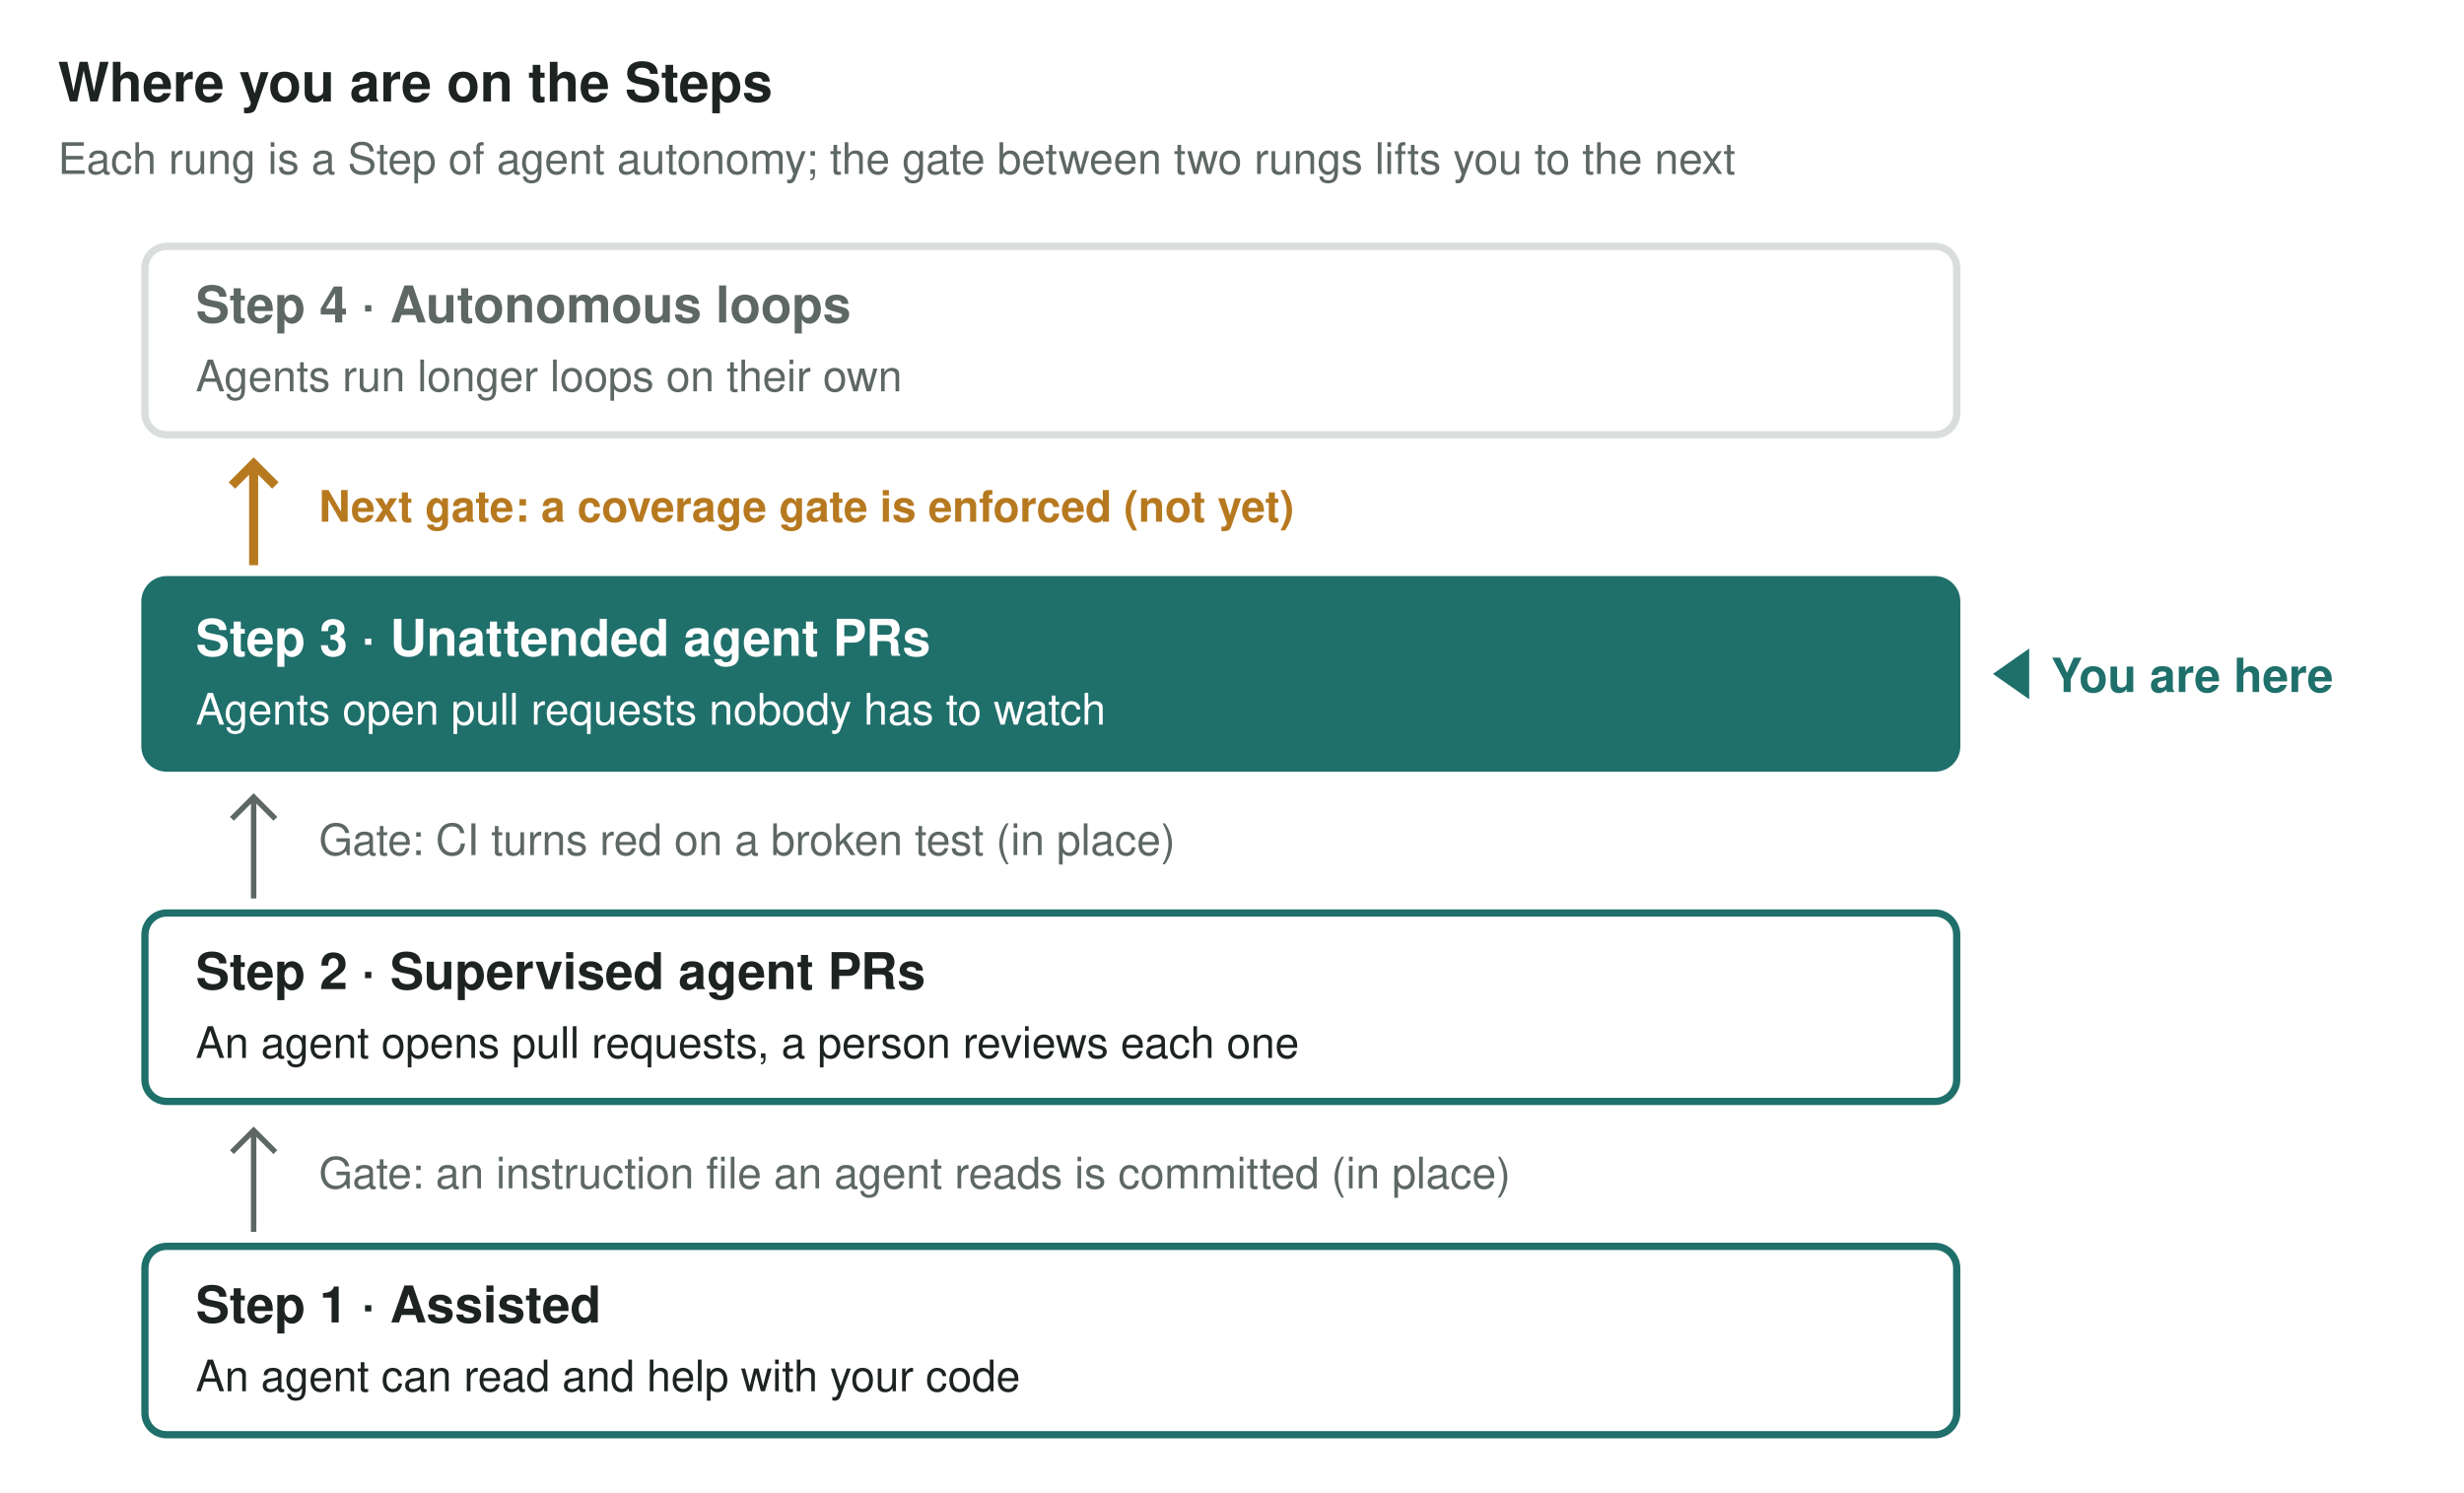
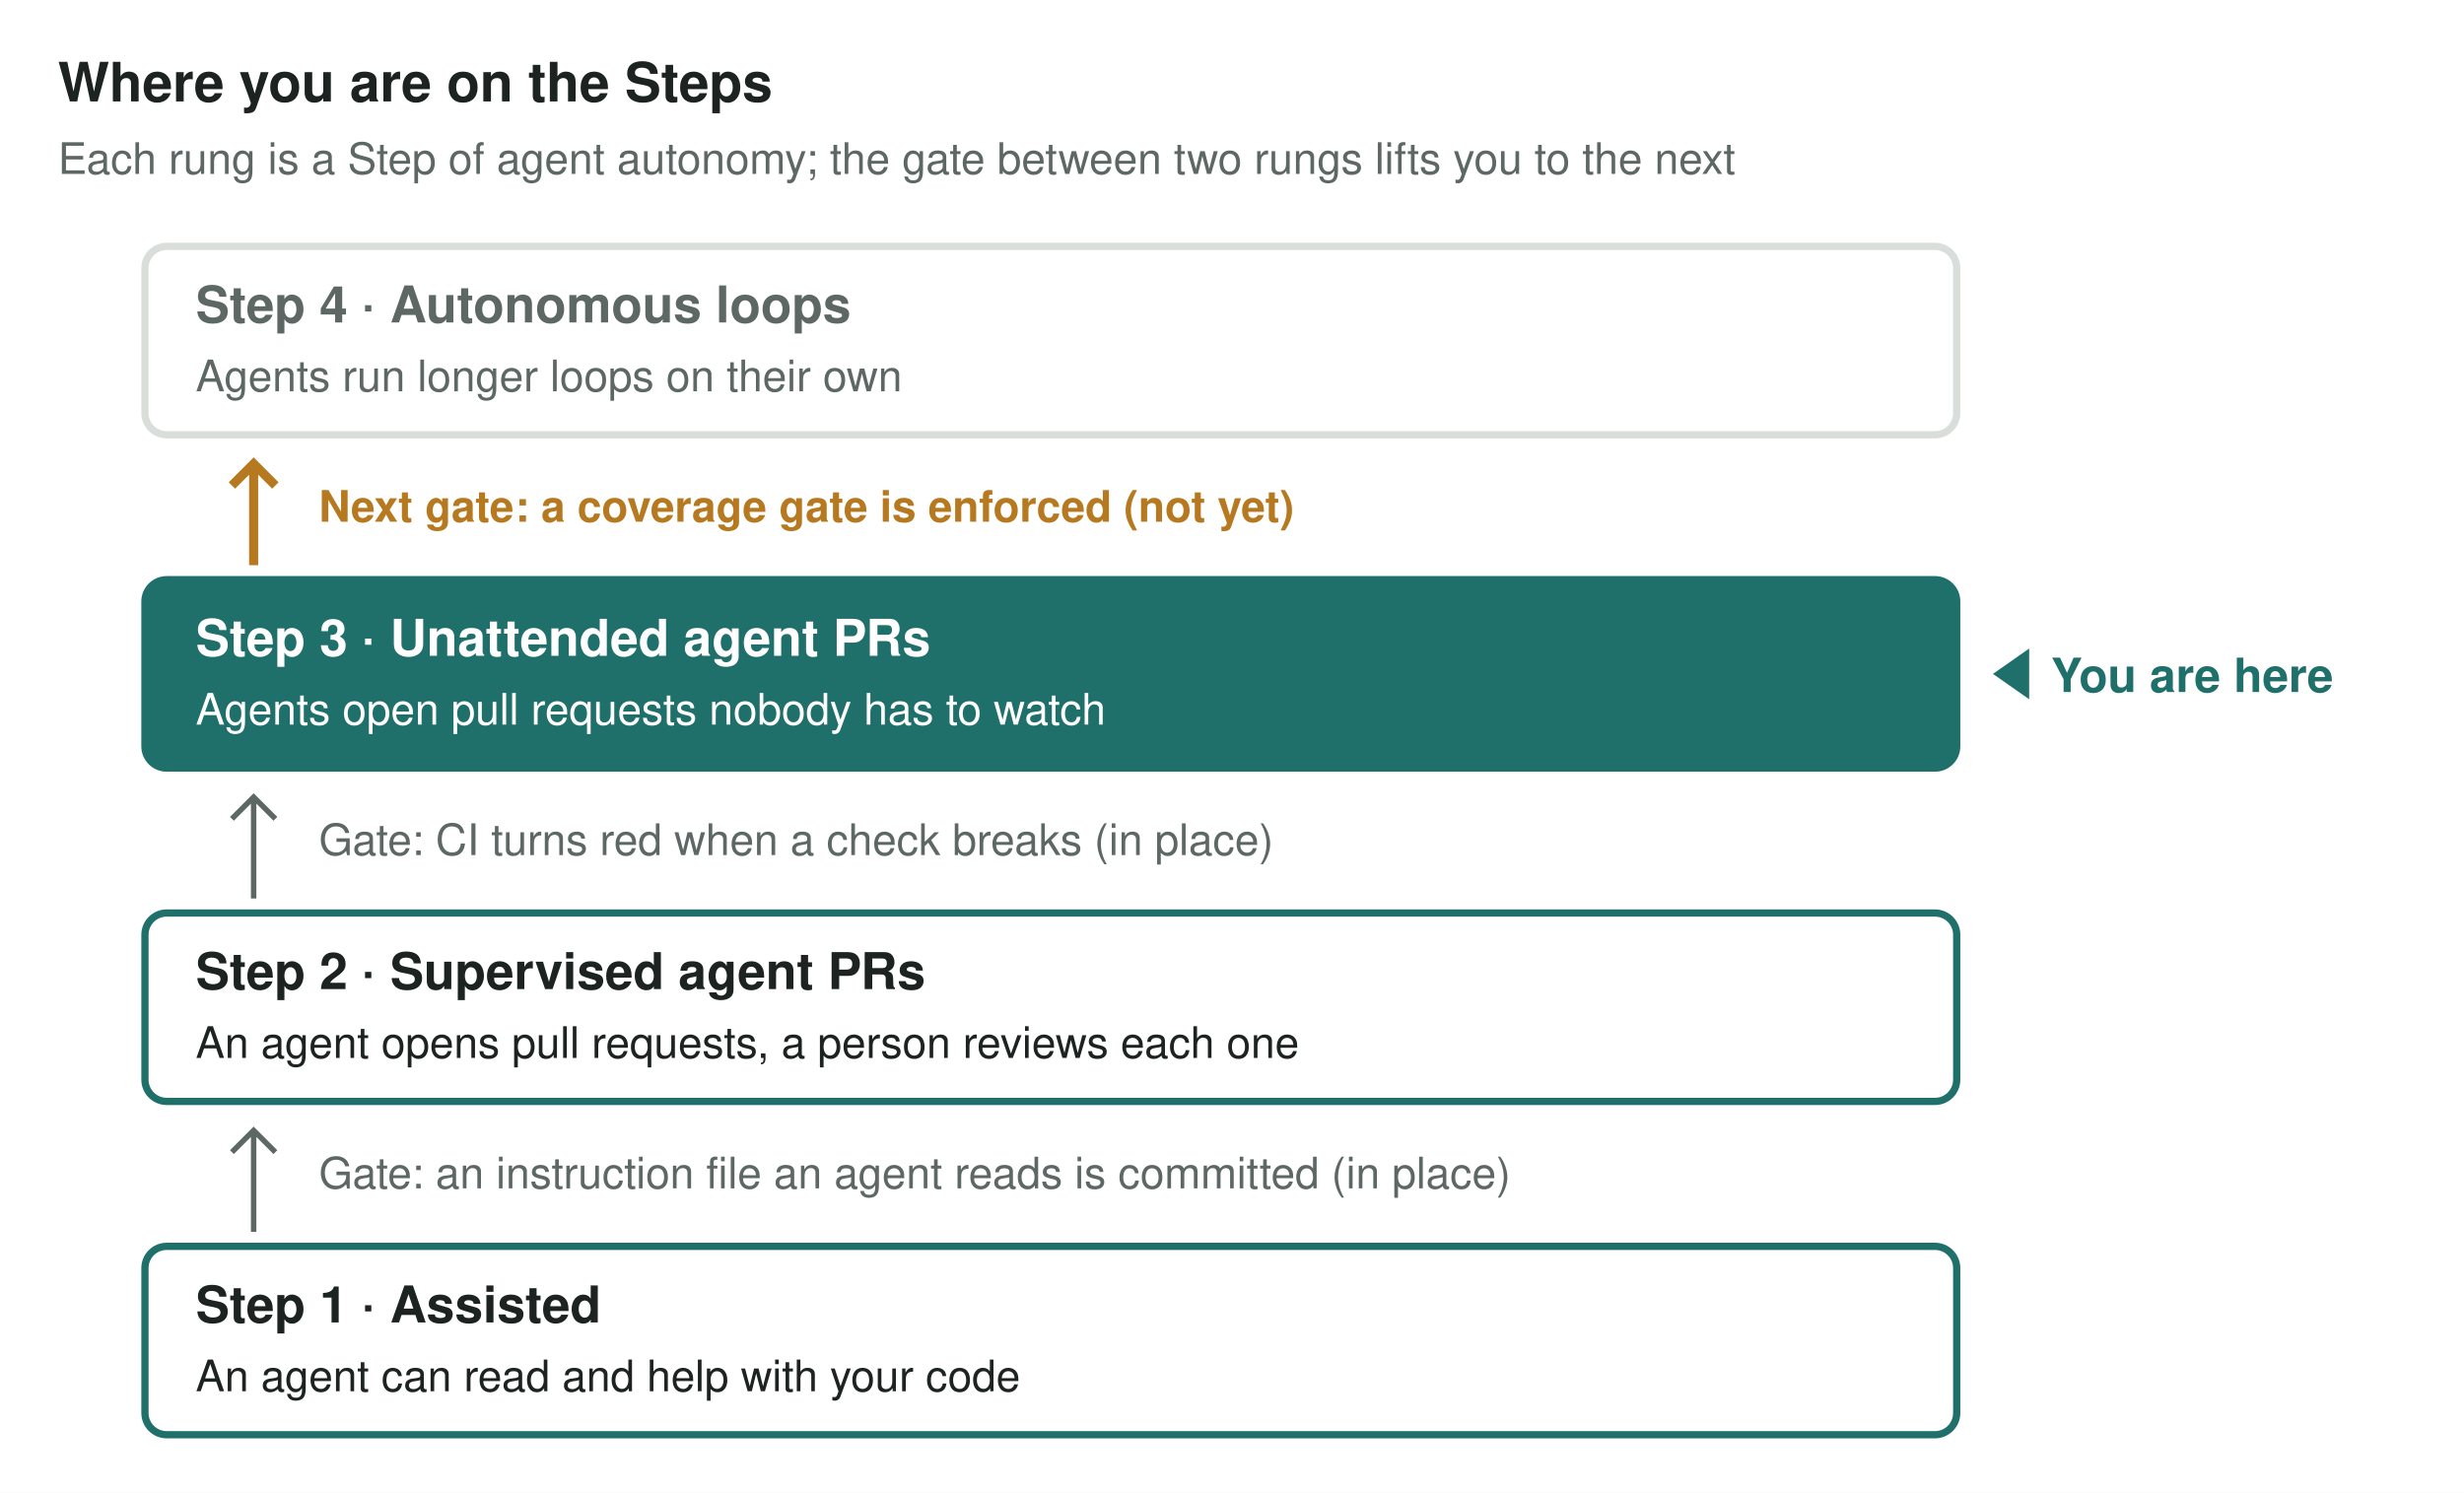
<svg xmlns="http://www.w3.org/2000/svg" viewBox="0 0 680 412" width="680" height="412" role="img">
  <style>text { font-family: -apple-system, BlinkMacSystemFont, "Segoe UI", Helvetica, Arial, sans-serif; }.t-bg,.f-bg{fill:#ffffff}.s-bg{stroke:#ffffff}.t-fg,.f-fg{fill:#1d2321}.s-fg{stroke:#1d2321}.t-muted,.f-muted{fill:#5d6763}.s-muted{stroke:#5d6763}.t-rule,.f-rule{fill:#d9dedb}.s-rule{stroke:#d9dedb}.t-accent,.f-accent{fill:#1f6f6b}.s-accent{stroke:#1f6f6b}.t-bad,.f-bad{fill:#b33a2e}.s-bad{stroke:#b33a2e}.t-warn,.f-warn{fill:#b7791f}.s-warn{stroke:#b7791f}.t-unk,.f-unk{fill:#9aa39f}.s-unk{stroke:#9aa39f}@media (prefers-color-scheme: dark){.t-bg,.f-bg{fill:#1a201e}.s-bg{stroke:#1a201e}.t-fg,.f-fg{fill:#e6ebe8}.s-fg{stroke:#e6ebe8}.t-muted,.f-muted{fill:#9aa5a0}.s-muted{stroke:#9aa5a0}.t-rule,.f-rule{fill:#2c3532}.s-rule{stroke:#2c3532}.t-accent,.f-accent{fill:#5fb8b1}.s-accent{stroke:#5fb8b1}.t-bad,.f-bad{fill:#ec7a6c}.s-bad{stroke:#ec7a6c}.t-warn,.f-warn{fill:#e0a84a}.s-warn{stroke:#e0a84a}.t-unk,.f-unk{fill:#5f6a66}.s-unk{stroke:#5f6a66}}</style>
  <defs />
  <rect x="0" y="0" width="680" height="412" class="f-bg" />
  <text x="16.0" y="28.0" font-size="15" text-anchor="start" class="t-fg" font-weight="600">Where you are on the Steps</text>
  <text x="16.0" y="48.0" font-size="12" text-anchor="start" class="t-muted">Each rung is a Step of agent autonomy; the gate between two rungs lifts you to the next</text>
  <rect x="40.0" y="68.0" width="500.0" height="52.0" rx="6" class="f-bg s-rule" stroke-width="2" data-step="4" data-state="ahead" />
  <text x="54.0" y="89.0" font-size="14" text-anchor="start" class="t-muted" font-weight="600">Step 4 · Autonomous loops</text>
  <text x="54.0" y="108.0" font-size="12" text-anchor="start" class="t-muted">Agents run longer loops on their own</text>
  <path d="M70.0 156.0 L70.0 128.0 M64.0 134.0 L70.0 128.0 L76.0 134.0" fill="none" class="s-warn" stroke-width="2.5" data-gate-to="4" data-next="true" />
  <text x="88.0" y="144.0" font-size="12" text-anchor="start" class="t-warn" font-weight="600">Next gate: a coverage gate is enforced (not yet)</text>
  <rect x="40.0" y="160.0" width="500.0" height="52.0" rx="6" class="f-accent s-accent" stroke-width="2" data-step="3" data-state="here" />
  <text x="54.0" y="181.0" font-size="14" text-anchor="start" class="t-bg" font-weight="600">Step 3 · Unattended agent PRs</text>
  <text x="54.0" y="200.0" font-size="12" text-anchor="start" class="t-bg">Agents open pull requests nobody has to watch</text>
  <path d="M550.0 186.0 l10 -7 l0 14 z" class="f-accent" />
  <text x="566.0" y="191.0" font-size="13" text-anchor="start" class="t-accent" font-weight="600">You are here</text>
  <path d="M70.0 248.0 L70.0 220.0 M64.0 226.0 L70.0 220.0 L76.0 226.0" fill="none" class="s-muted" stroke-width="1.5" data-gate-to="3" />
-   <text x="88.0" y="236.0" font-size="12" text-anchor="start" class="t-muted">Gate: CI turns red on a broken test (in place)</text>
+   <text x="88.0" y="236.0" font-size="12" text-anchor="start" class="t-muted">Gate: CI turns red when a check breaks (in place)</text>
  <rect x="40.0" y="252.0" width="500.0" height="52.0" rx="6" class="f-bg s-accent" stroke-width="2" data-step="2" data-state="reached" />
  <text x="54.0" y="273.0" font-size="14" text-anchor="start" class="t-fg" font-weight="600">Step 2 · Supervised agent PRs</text>
  <text x="54.0" y="292.0" font-size="12" text-anchor="start" class="t-fg">An agent opens pull requests, a person reviews each one</text>
  <path d="M70.0 340.0 L70.0 312.0 M64.0 318.0 L70.0 312.0 L76.0 318.0" fill="none" class="s-muted" stroke-width="1.5" data-gate-to="2" />
  <text x="88.0" y="328.0" font-size="12" text-anchor="start" class="t-muted">Gate: an instruction file an agent reads is committed (in place)</text>
  <rect x="40.0" y="344.0" width="500.0" height="52.0" rx="6" class="f-bg s-accent" stroke-width="2" data-step="1" data-state="reached" />
  <text x="54.0" y="365.0" font-size="14" text-anchor="start" class="t-fg" font-weight="600">Step 1 · Assisted</text>
  <text x="54.0" y="384.0" font-size="12" text-anchor="start" class="t-fg">An agent can read and help with your code</text>
</svg>
